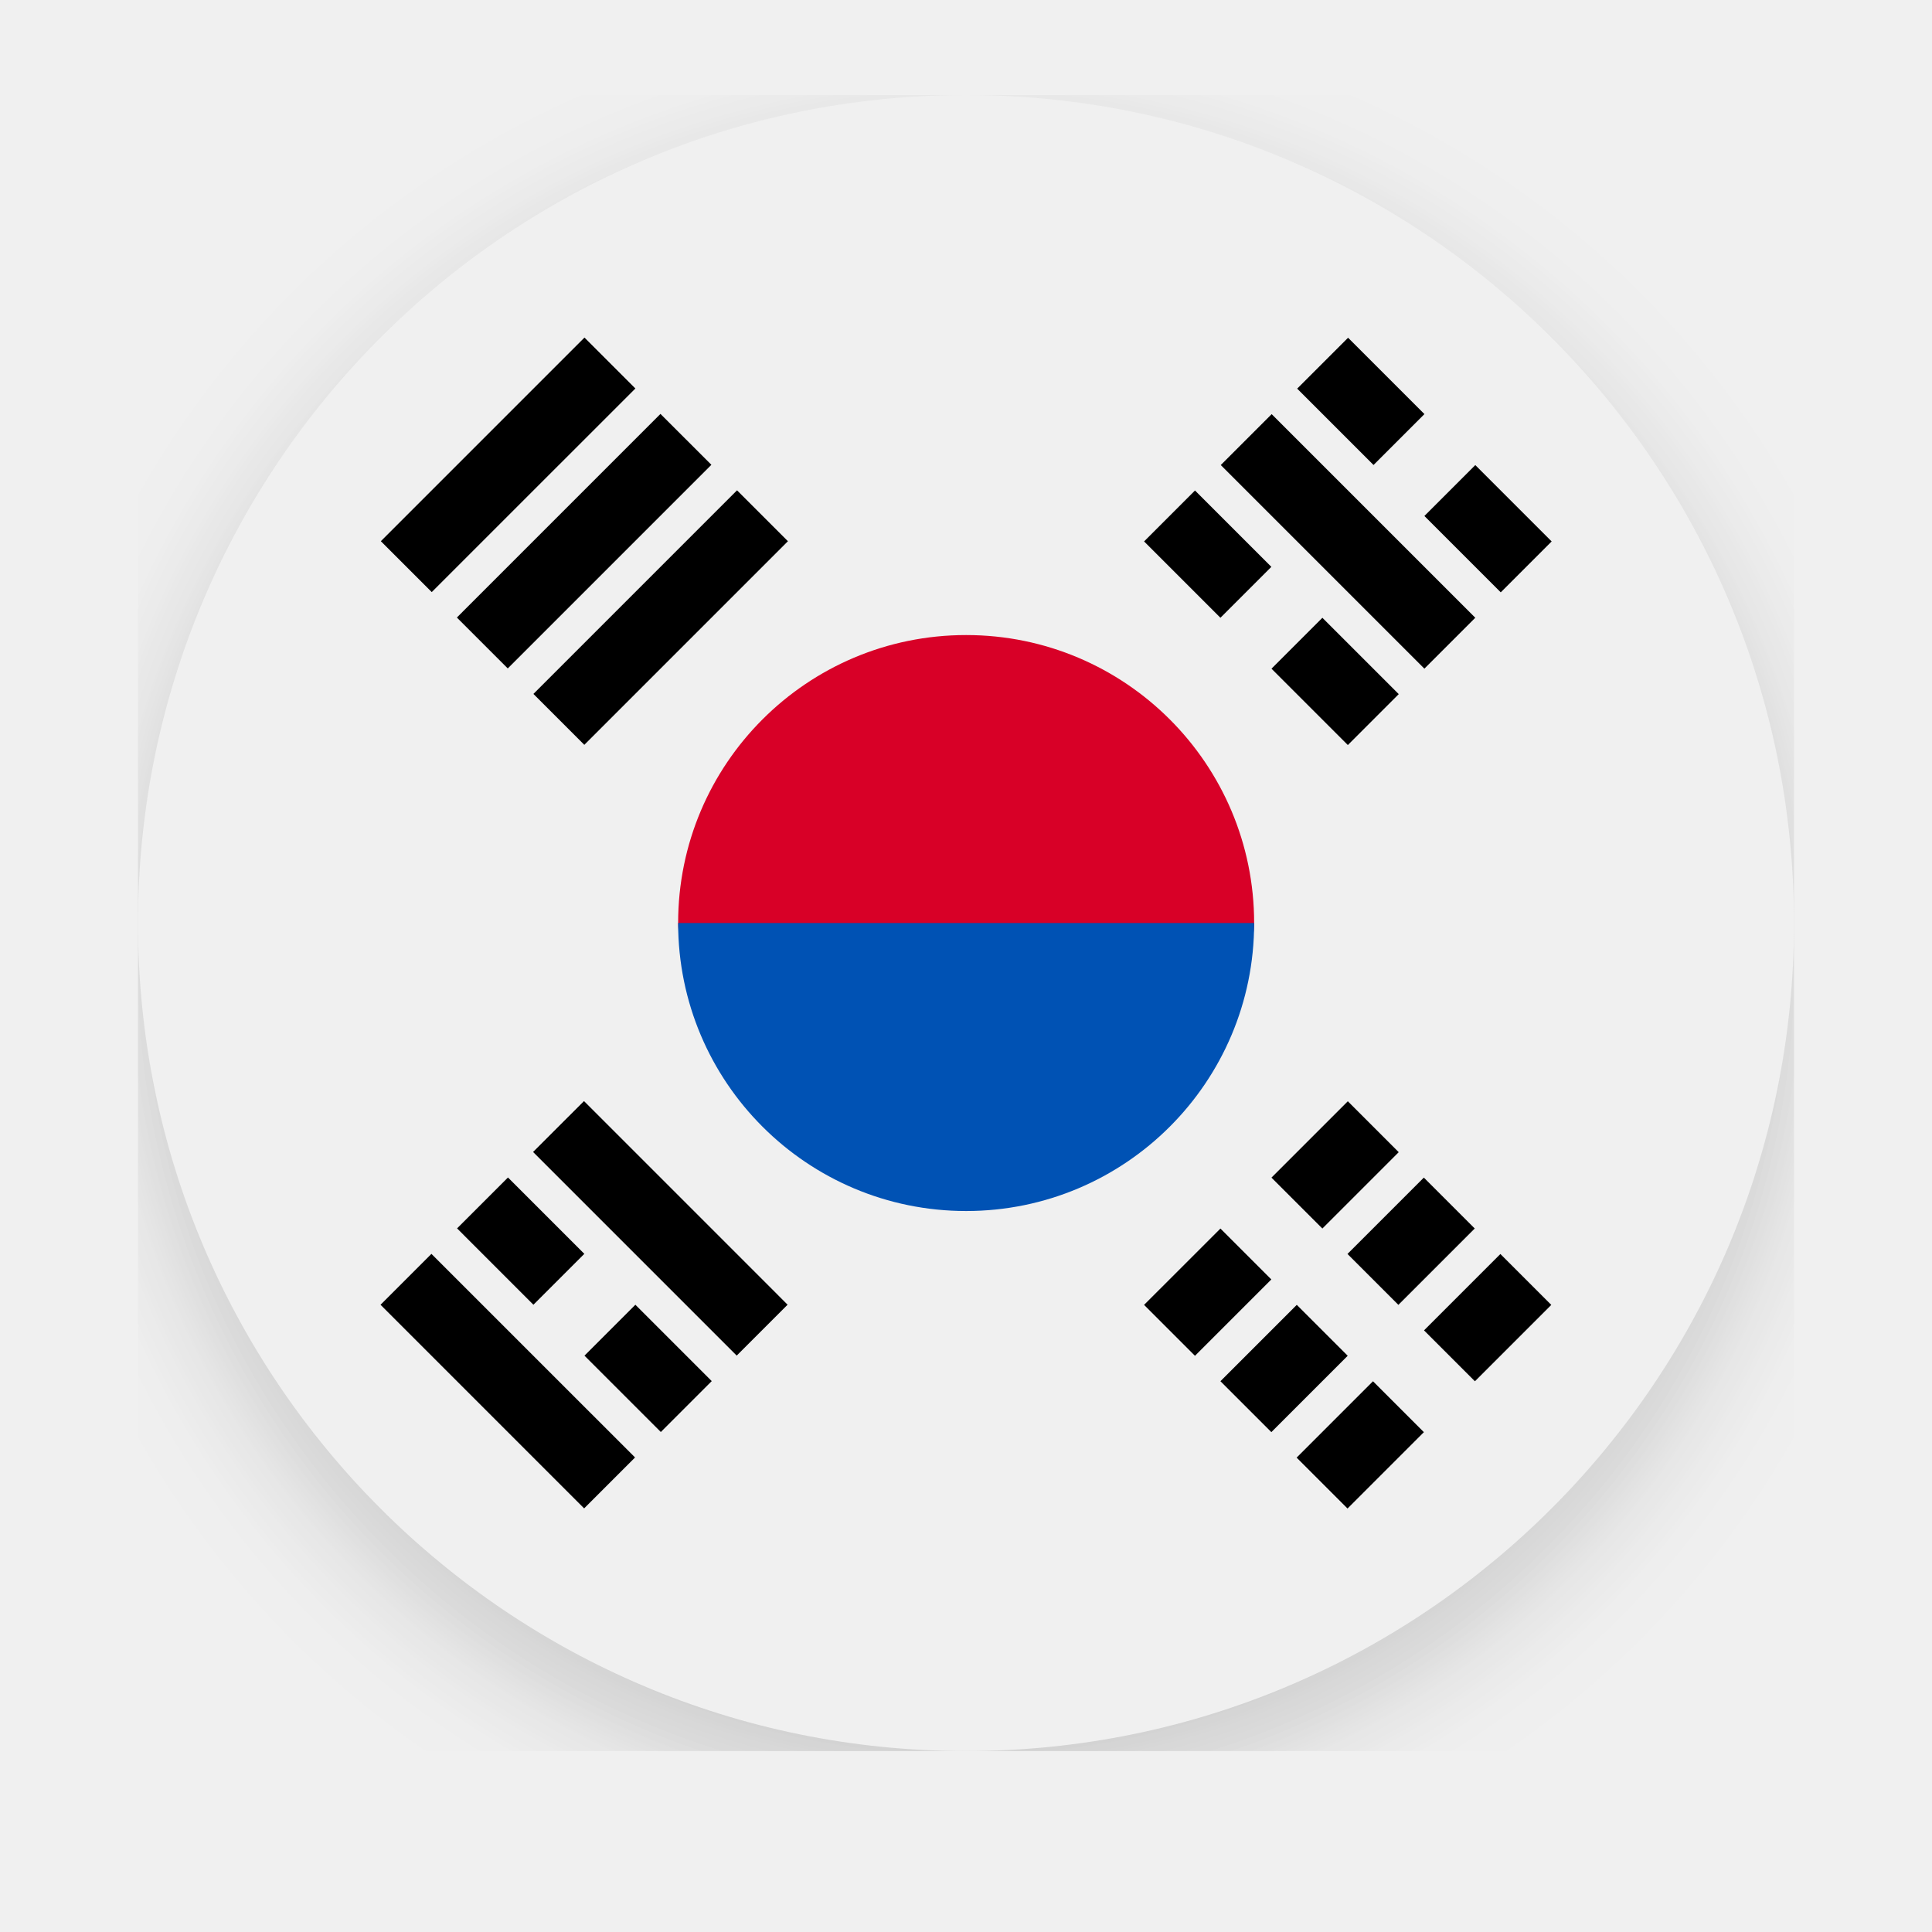
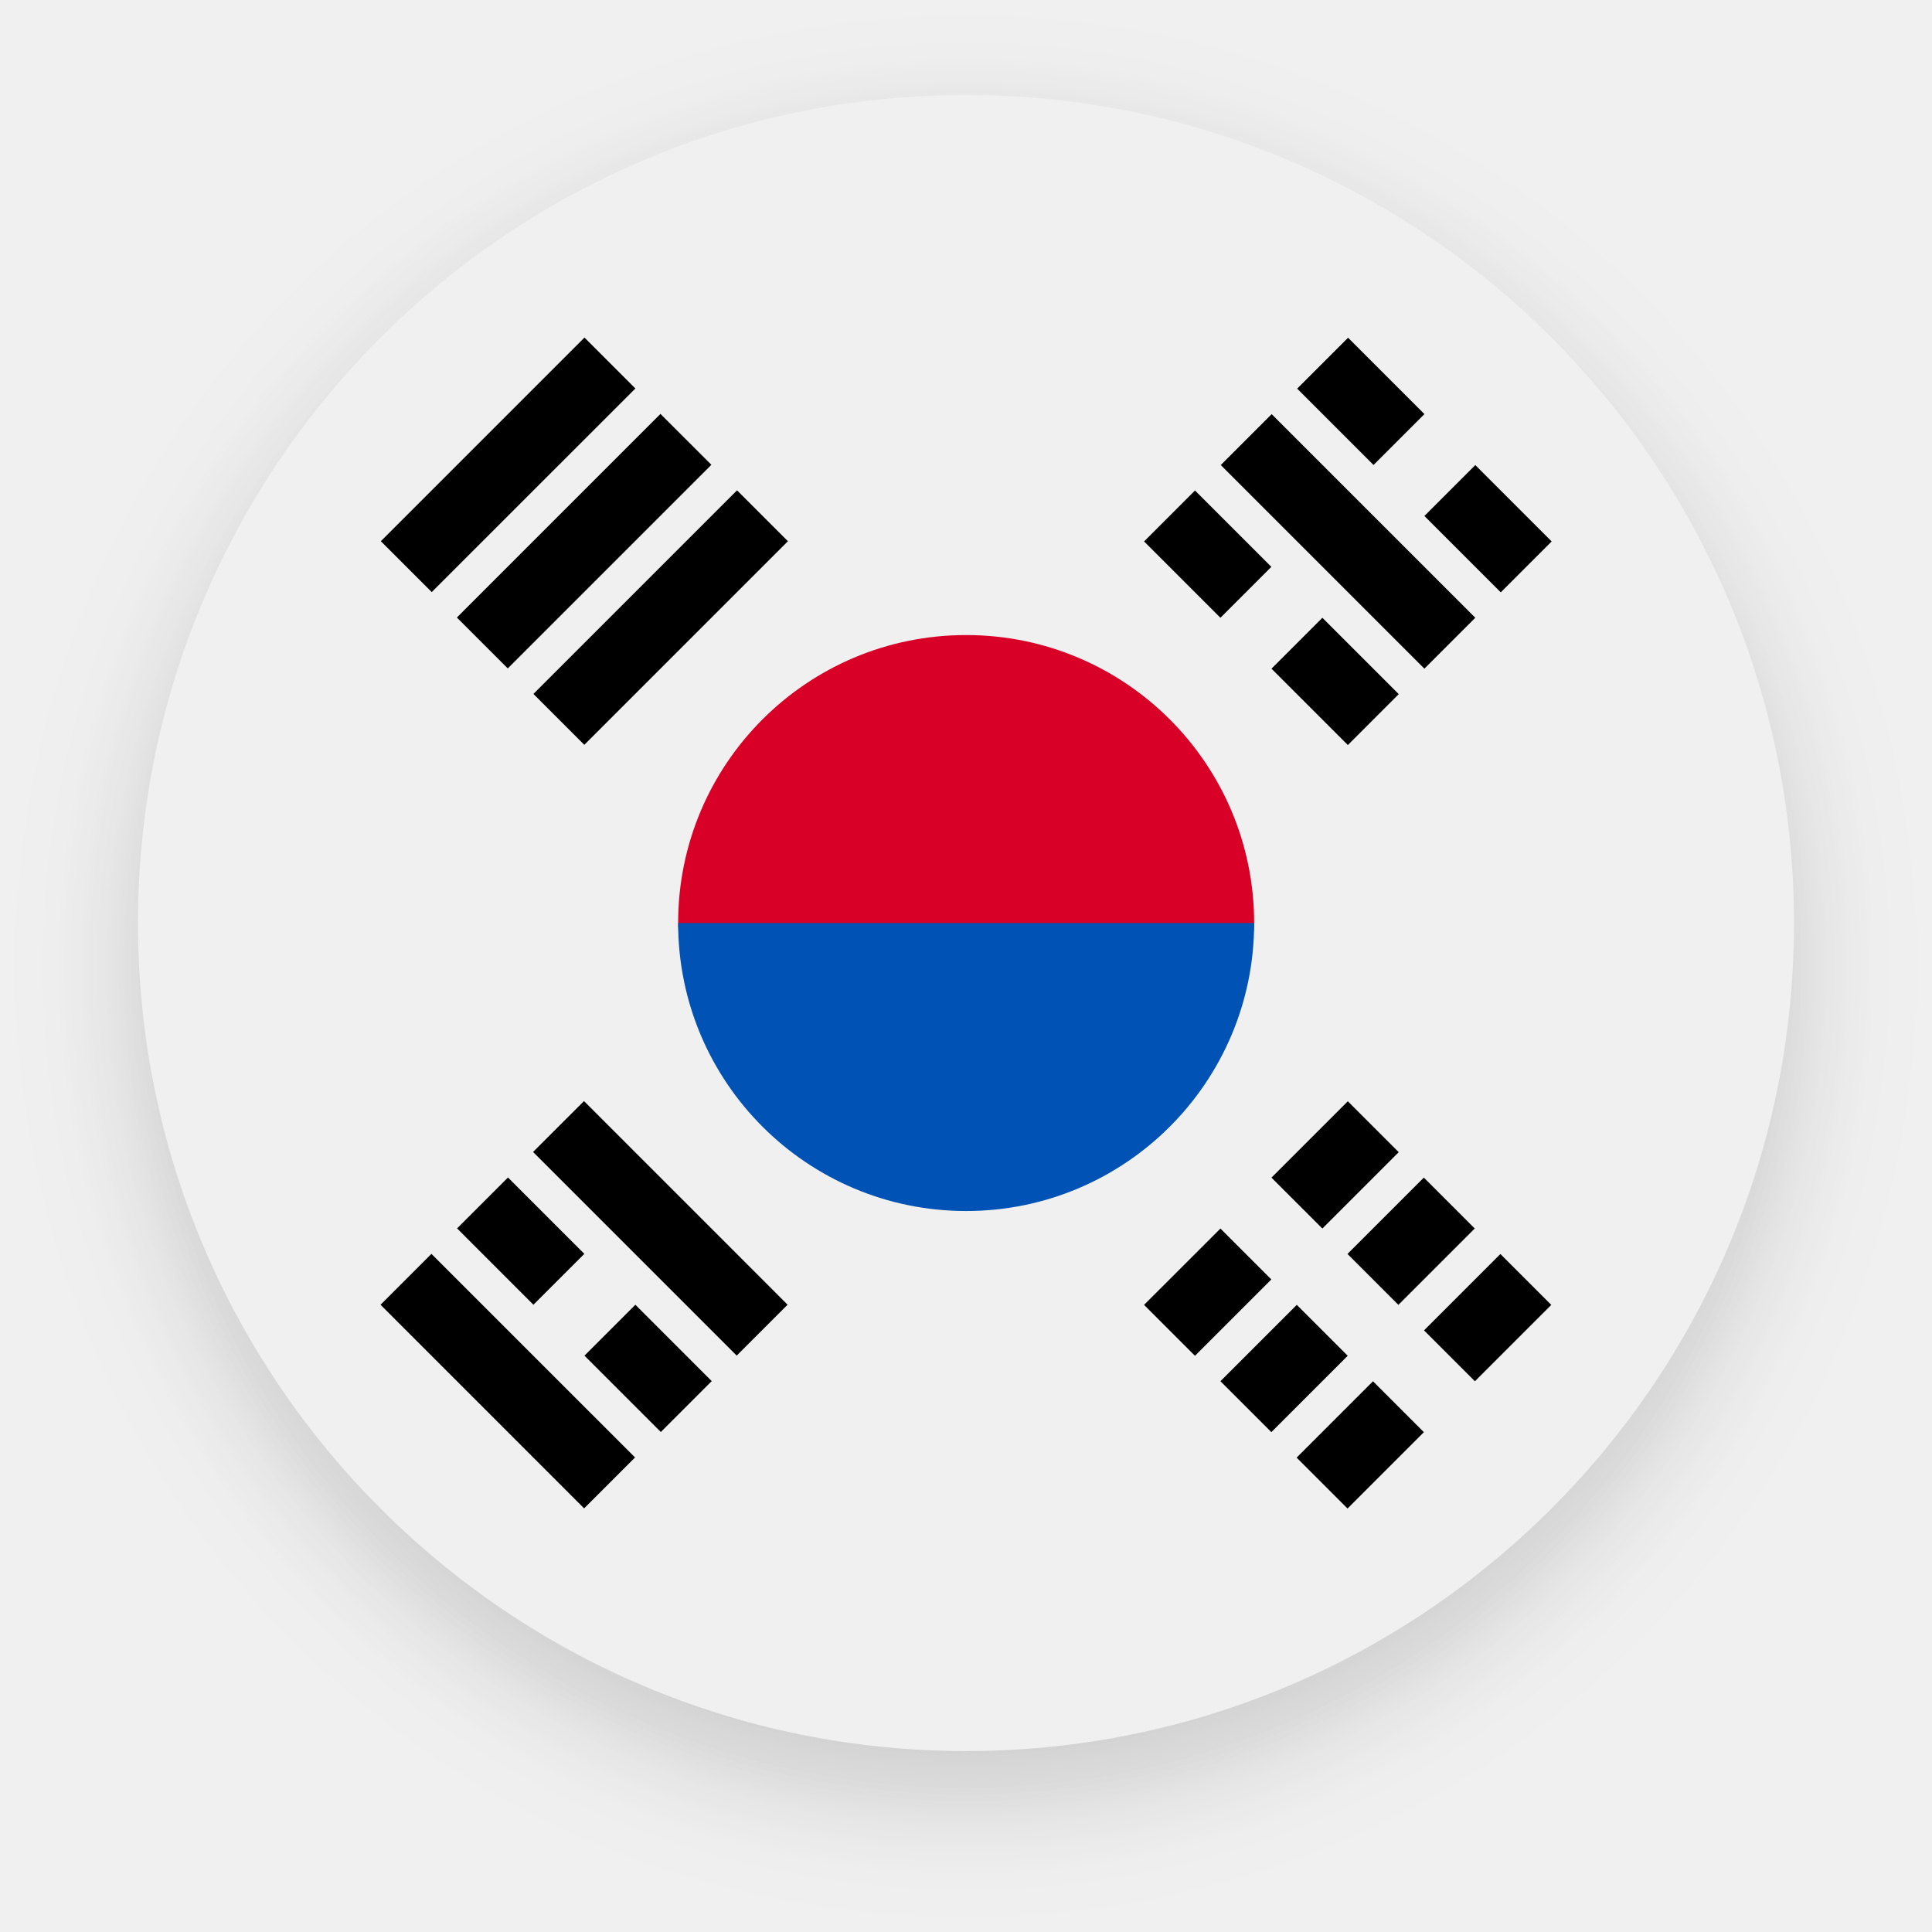
<svg xmlns="http://www.w3.org/2000/svg" width="84" height="84" viewBox="0 0 84 84" fill="none">
-   <g clip-path="url(#clip0_982_84240)" filter="url(#filter0_dd_982_84240)">
+   <g filter="url(#filter0_dd_982_84240)">
    <path d="M42 76.133C61.882 76.133 78 60.015 78 40.133C78 20.251 61.882 4.133 42 4.133C22.118 4.133 6 20.251 6 40.133C6 60.015 22.118 76.133 42 76.133Z" fill="#F0F0F0" style="fill:#F0F0F0;fill:color(display-p3 0.941 0.941 0.941);fill-opacity:1;" />
    <path d="M54.528 40.133C54.528 43.264 48.922 51.09 42.006 51.09C35.09 51.09 29.484 43.264 29.484 40.133C29.484 33.217 35.09 27.611 42.006 27.611C48.922 27.611 54.528 33.217 54.528 40.133Z" fill="#D80027" style="fill:#D80027;fill:color(display-p3 0.847 0 0.153);fill-opacity:1;" />
    <path d="M54.528 40.131C54.528 47.047 48.922 52.653 42.006 52.653C35.09 52.653 29.484 47.047 29.484 40.131" fill="#0052B4" style="fill:#0052B4;fill:color(display-p3 0 0.322 0.706);fill-opacity:1;" />
    <path d="M55.281 51.201L58.601 47.881L60.814 50.095L57.495 53.414L55.281 51.201Z" fill="black" style="fill:black;fill-opacity:1;" />
    <path d="M49.742 56.734L53.062 53.415L55.275 55.628L51.955 58.948L49.742 56.734Z" fill="black" style="fill:black;fill-opacity:1;" />
    <path d="M61.914 57.842L65.234 54.522L67.447 56.735L64.127 60.055L61.914 57.842Z" fill="black" style="fill:black;fill-opacity:1;" />
    <path d="M56.375 63.375L59.695 60.055L61.908 62.268L58.588 65.588L56.375 63.375Z" fill="black" style="fill:black;fill-opacity:1;" />
    <path d="M58.586 54.52L61.906 51.2L64.119 53.413L60.799 56.733L58.586 54.52Z" fill="black" style="fill:black;fill-opacity:1;" />
    <path d="M53.062 60.053L56.382 56.733L58.596 58.946L55.276 62.266L53.062 60.053Z" fill="black" style="fill:black;fill-opacity:1;" />
    <path d="M61.93 29.072L53.077 20.219L55.29 18.006L64.143 26.859L61.93 29.072Z" fill="black" style="fill:black;fill-opacity:1;" />
    <path d="M53.062 26.859L49.743 23.54L51.956 21.326L55.276 24.646L53.062 26.859Z" fill="black" style="fill:black;fill-opacity:1;" />
    <path d="M58.602 32.393L55.282 29.073L57.495 26.86L60.815 30.179L58.602 32.393Z" fill="black" style="fill:black;fill-opacity:1;" />
    <path d="M59.719 20.217L56.399 16.897L58.612 14.684L61.932 18.004L59.719 20.217Z" fill="black" style="fill:black;fill-opacity:1;" />
    <path d="M65.25 25.754L61.93 22.434L64.143 20.221L67.463 23.541L65.25 25.754Z" fill="black" style="fill:black;fill-opacity:1;" />
    <path d="M18.758 54.516L27.611 63.368L25.397 65.582L16.545 56.729L18.758 54.516Z" fill="black" style="fill:black;fill-opacity:1;" />
    <path d="M27.625 56.728L30.945 60.048L28.732 62.261L25.412 58.942L27.625 56.728Z" fill="black" style="fill:black;fill-opacity:1;" />
    <path d="M22.086 51.195L25.406 54.515L23.192 56.728L19.873 53.408L22.086 51.195Z" fill="black" style="fill:black;fill-opacity:1;" />
    <path d="M25.391 47.873L34.243 56.726L32.03 58.939L23.177 50.086L25.391 47.873Z" fill="black" style="fill:black;fill-opacity:1;" />
    <path d="M27.625 16.891L18.772 25.743L16.559 23.53L25.412 14.677L27.625 16.891Z" fill="black" style="fill:black;fill-opacity:1;" />
    <path d="M30.93 20.209L22.077 29.062L19.864 26.849L28.716 17.996L30.93 20.209Z" fill="black" style="fill:black;fill-opacity:1;" />
    <path d="M34.258 23.531L25.405 32.384L23.192 30.171L32.045 21.318L34.258 23.531Z" fill="black" style="fill:black;fill-opacity:1;" />
  </g>
  <defs>
    <filter id="filter0_dd_982_84240" x="0.375" y="0.383" width="83.25" height="83.25" filterUnits="userSpaceOnUse" color-interpolation-filters="sRGB">
      <feFlood flood-opacity="0" result="BackgroundImageFix" />
      <feColorMatrix in="SourceAlpha" type="matrix" values="0 0 0 0 0 0 0 0 0 0 0 0 0 0 0 0 0 0 127 0" result="hardAlpha" />
      <feOffset dy="1.875" />
      <feGaussianBlur stdDeviation="1.875" />
      <feColorMatrix type="matrix" values="0 0 0 0 0 0 0 0 0 0 0 0 0 0 0 0 0 0 0.06 0" />
      <feBlend mode="normal" in2="BackgroundImageFix" result="effect1_dropShadow_982_84240" />
      <feColorMatrix in="SourceAlpha" type="matrix" values="0 0 0 0 0 0 0 0 0 0 0 0 0 0 0 0 0 0 127 0" result="hardAlpha" />
      <feOffset dy="1.875" />
      <feGaussianBlur stdDeviation="2.812" />
      <feColorMatrix type="matrix" values="0 0 0 0 0 0 0 0 0 0 0 0 0 0 0 0 0 0 0.1 0" />
      <feBlend mode="normal" in2="effect1_dropShadow_982_84240" result="effect2_dropShadow_982_84240" />
      <feBlend mode="normal" in="SourceGraphic" in2="effect2_dropShadow_982_84240" result="shape" />
    </filter>
-     <clipPath id="clip0_982_84240">
-       <rect width="72" height="72" fill="white" style="fill:white;fill-opacity:1;" transform="translate(6 4.13281)" />
-     </clipPath>
  </defs>
</svg>
